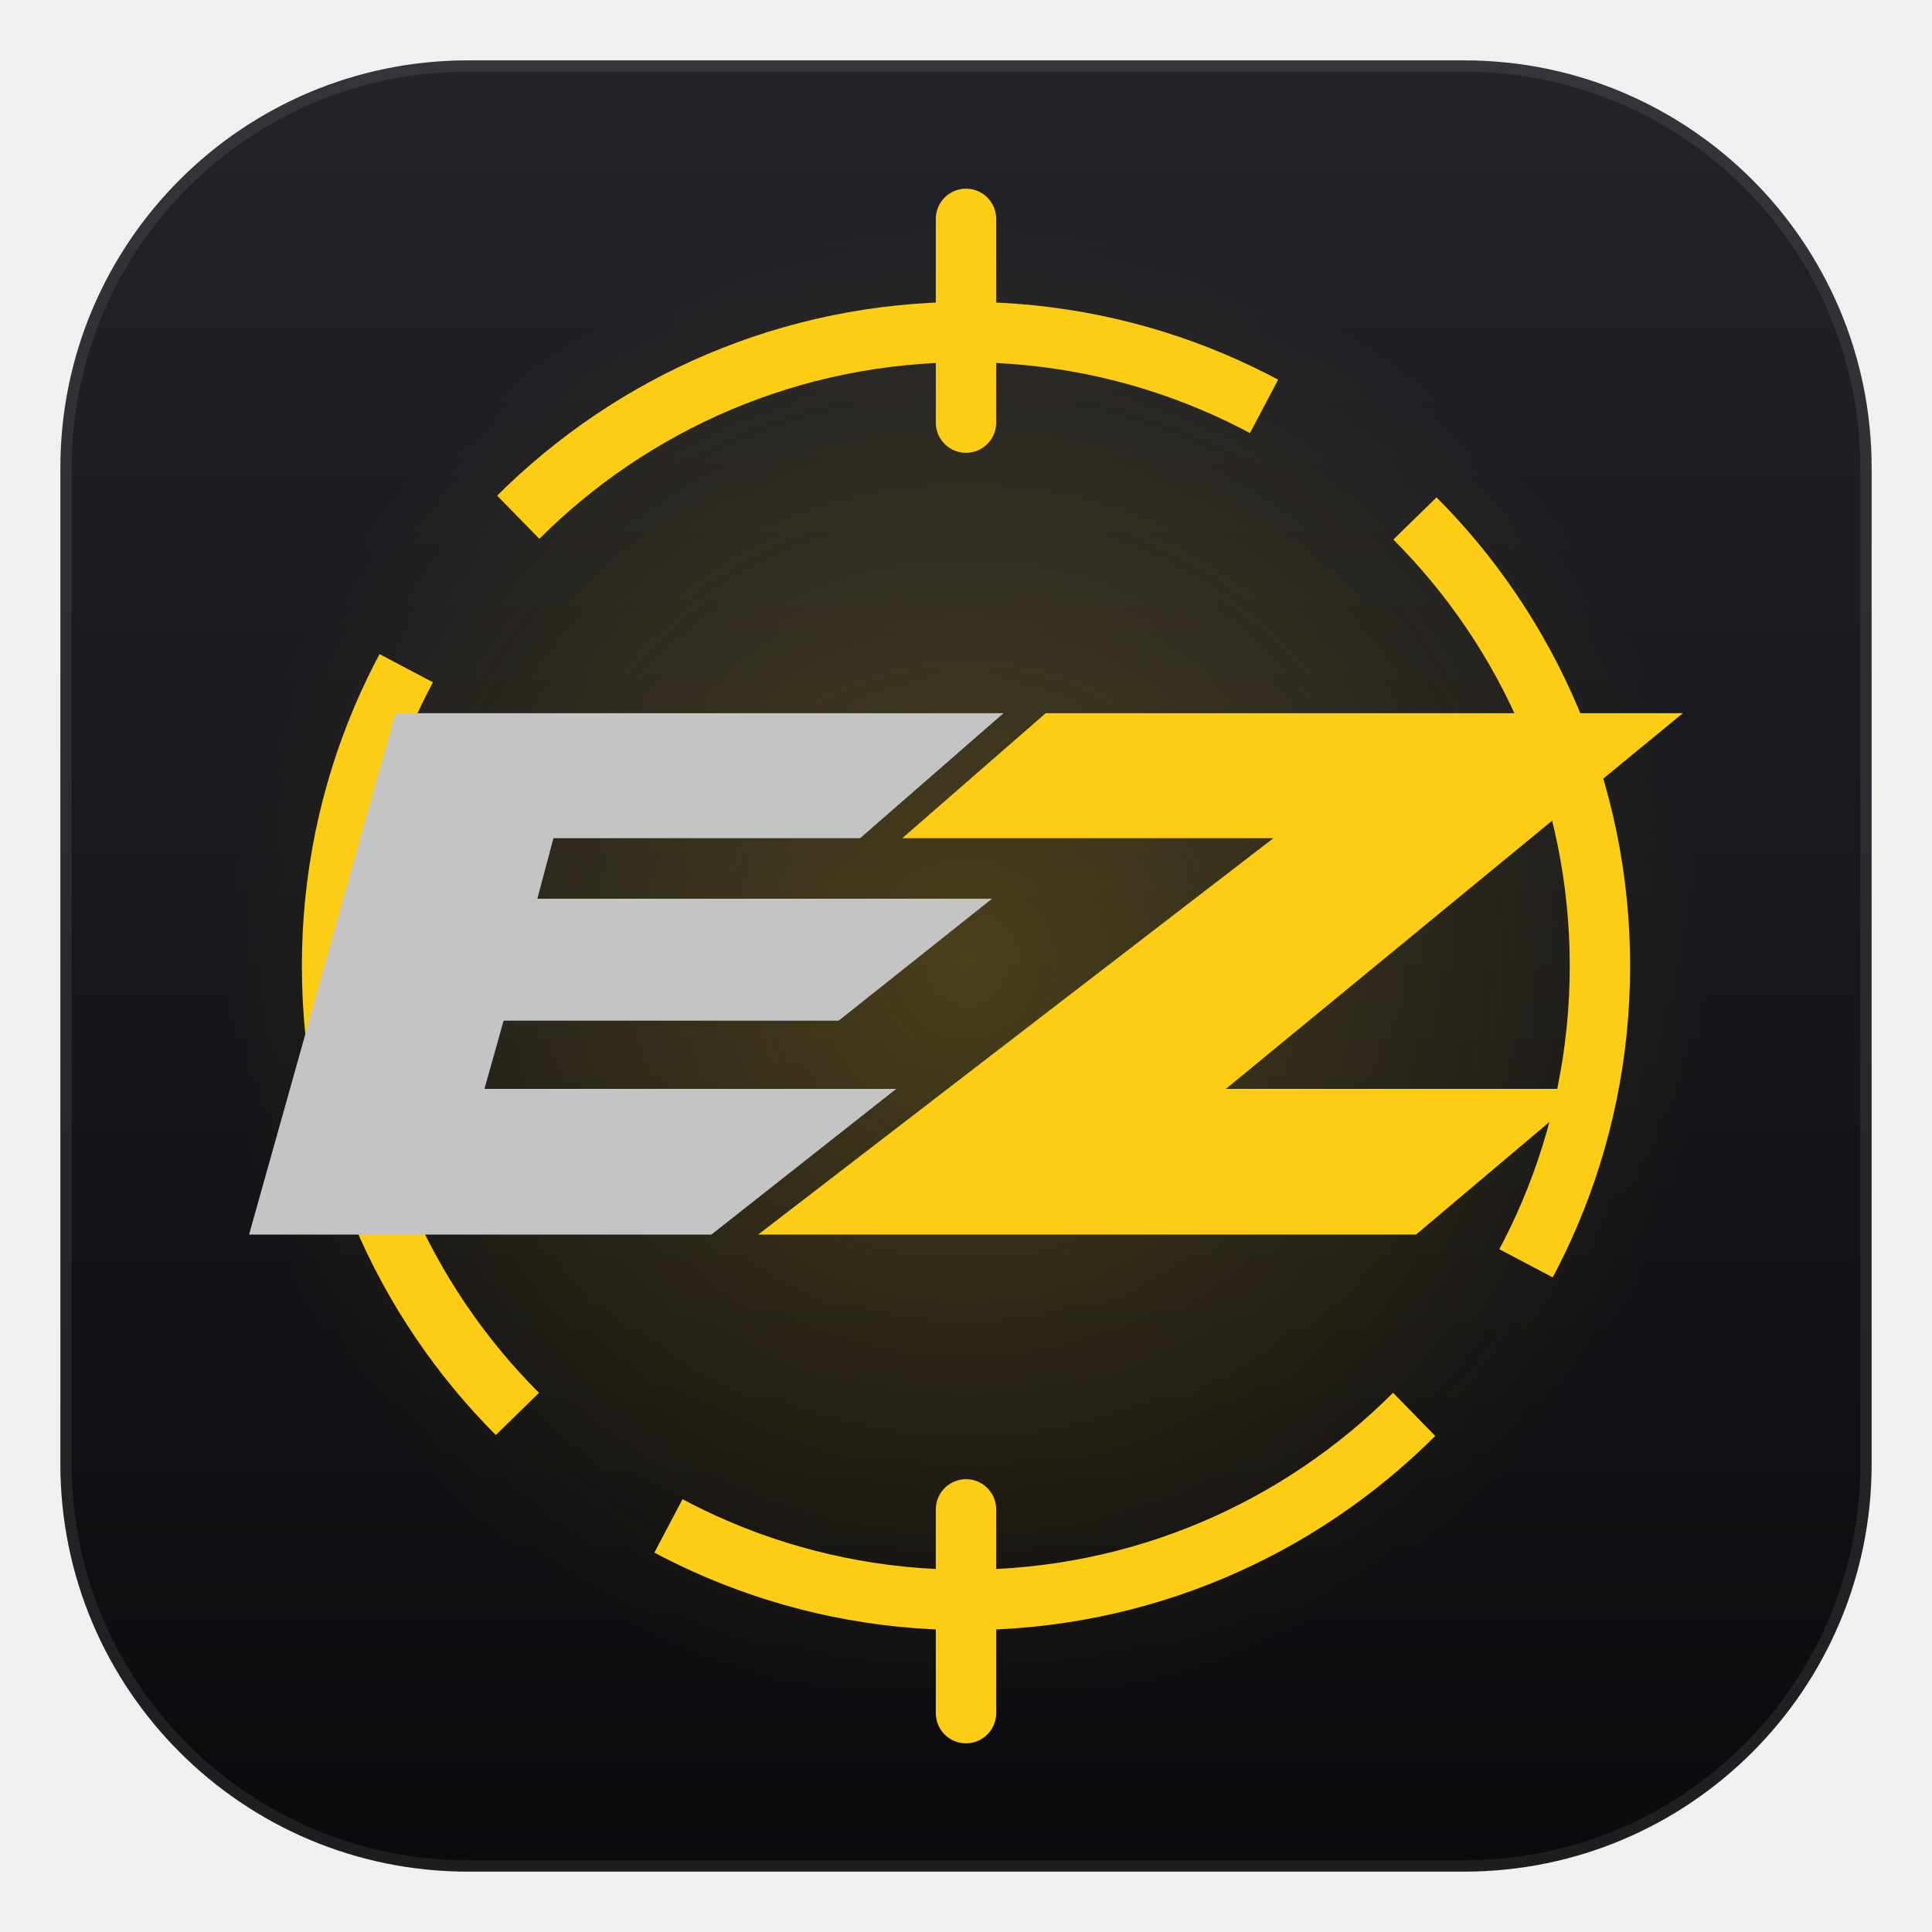
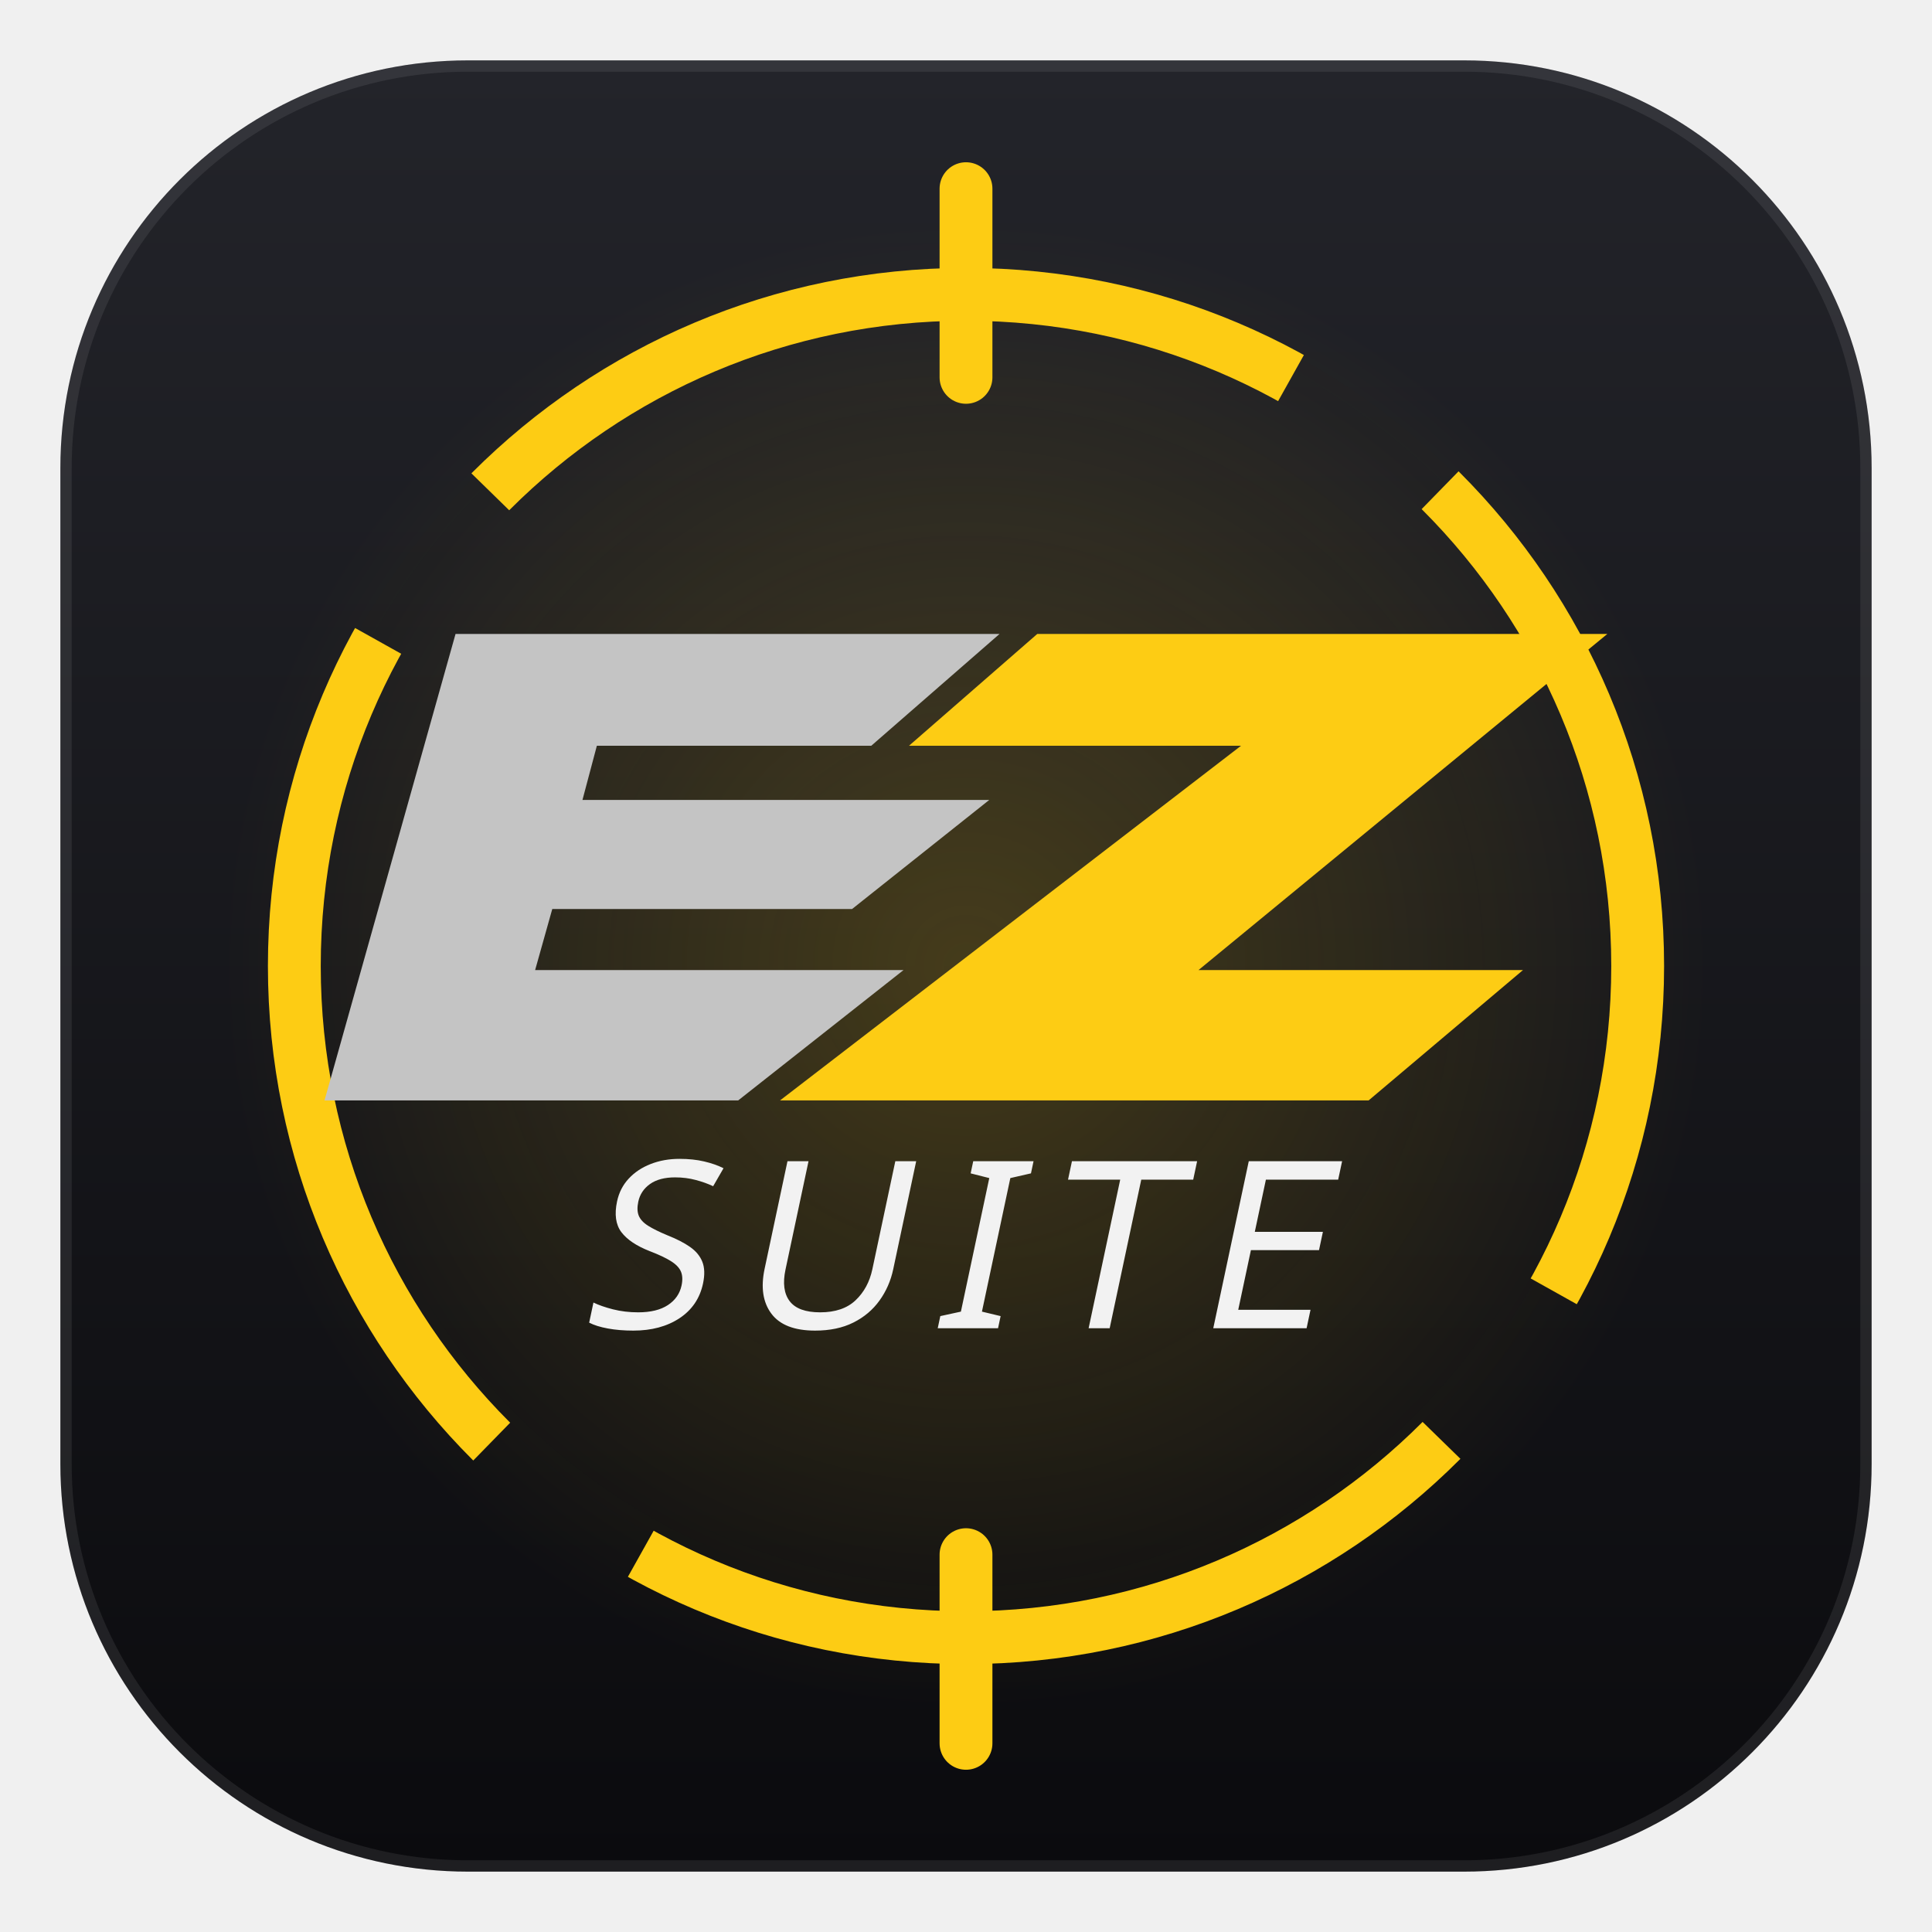
<svg xmlns="http://www.w3.org/2000/svg" width="512" height="512" viewBox="0 0 512 512">
  <defs>
    <linearGradient id="bg" x1="0" y1="0" x2="0" y2="1">
      <stop offset="0" stop-color="#23242a" />
      <stop offset="1" stop-color="#0b0b0e" />
    </linearGradient>
    <radialGradient id="glow" cx=".5" cy=".5" r=".5">
-       <stop offset="0" stop-color="#fdcc14" stop-opacity=".22" />
+       <stop offset="0" stop-color="#fdcc14" stop-opacity=".2" />
      <stop offset="1" stop-color="#fdcc14" stop-opacity="0" />
    </radialGradient>
  </defs>
  <rect x="16" y="16" width="480" height="480" rx="108" fill="url(#bg)" />
  <rect x="17.5" y="17.5" width="477" height="477" rx="106.5" fill="none" stroke="#ffffff" stroke-opacity=".08" stroke-width="3" />
  <circle cx="256" cy="256" r="200" fill="url(#glow)" />
-   <circle cx="256" cy="256" r="168" fill="none" stroke="#fdcc14" stroke-width="16" stroke-dasharray="214 50" stroke-dashoffset="132" />
-   <g stroke="#fdcc14" stroke-width="16" stroke-linecap="round">
-     <line x1="256" y1="58" x2="256" y2="112" />
-     <line x1="256" y1="400" x2="256" y2="454" />
+   <circle cx="256" cy="256" r="178" fill="none" stroke="#fdcc14" stroke-width="14" stroke-dasharray="230 49.6" stroke-dashoffset="140" />
+   <g stroke="#fdcc14" stroke-width="14" stroke-linecap="round">
+     <line x1="256" y1="50" x2="256" y2="100" />
+     <line x1="256" y1="412" x2="256" y2="462" />
  </g>
-   <g transform="translate(66 189) scale(0.2032)">
+   <g transform="translate(86 168) scale(0.1818)">
    <g transform="translate(-16 -191)">
      <polygon fill="#c4c4c4" points="207,191 1000,191 813,354 413,354 392,433 985,433 785,592 348,592 323,681 860,681 619,871 16,871" />
      <polygon fill="#fdcc14" points="1055,191 1886,191 1290,681 1763,681 1538,871 680,871 1352,354 868,354" />
    </g>
  </g>
+   <text x="256" y="352" text-anchor="middle" transform="translate(256 330) skewX(-12) translate(-256 -330)" font-family="Archivo Black" font-size="62" letter-spacing="7" fill="#f2f2f2">SUITE</text>
</svg>
